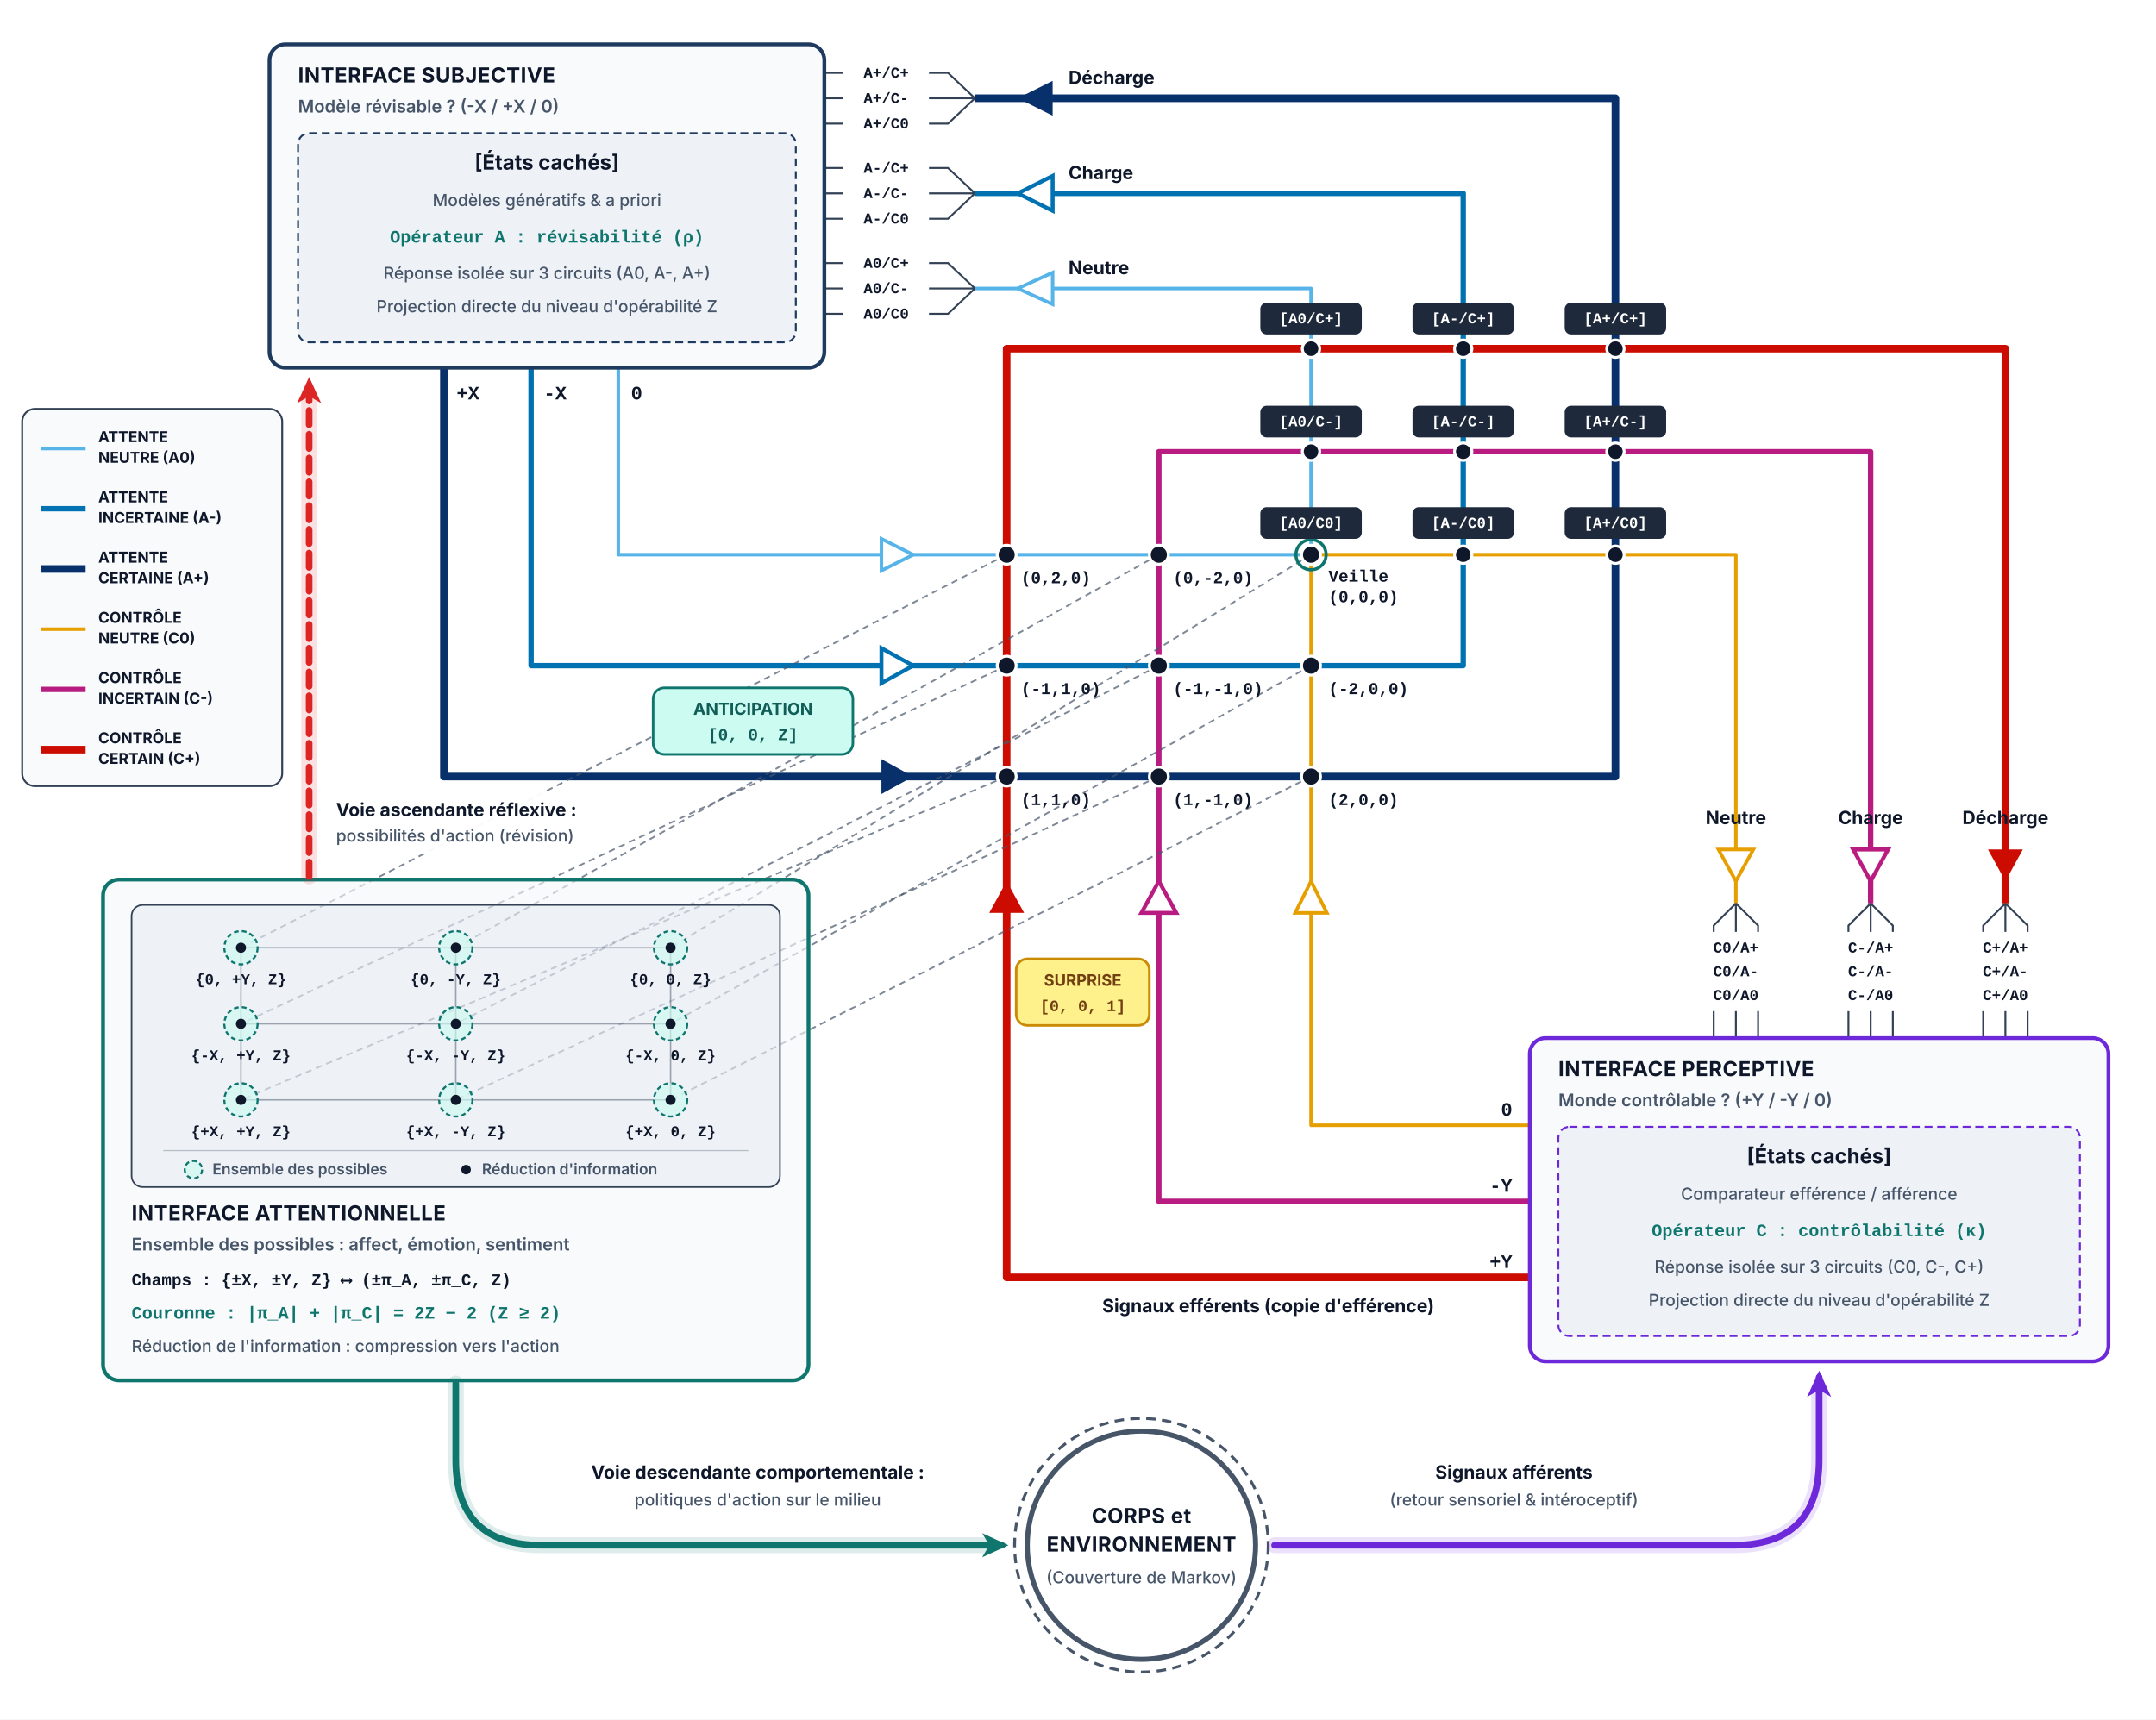
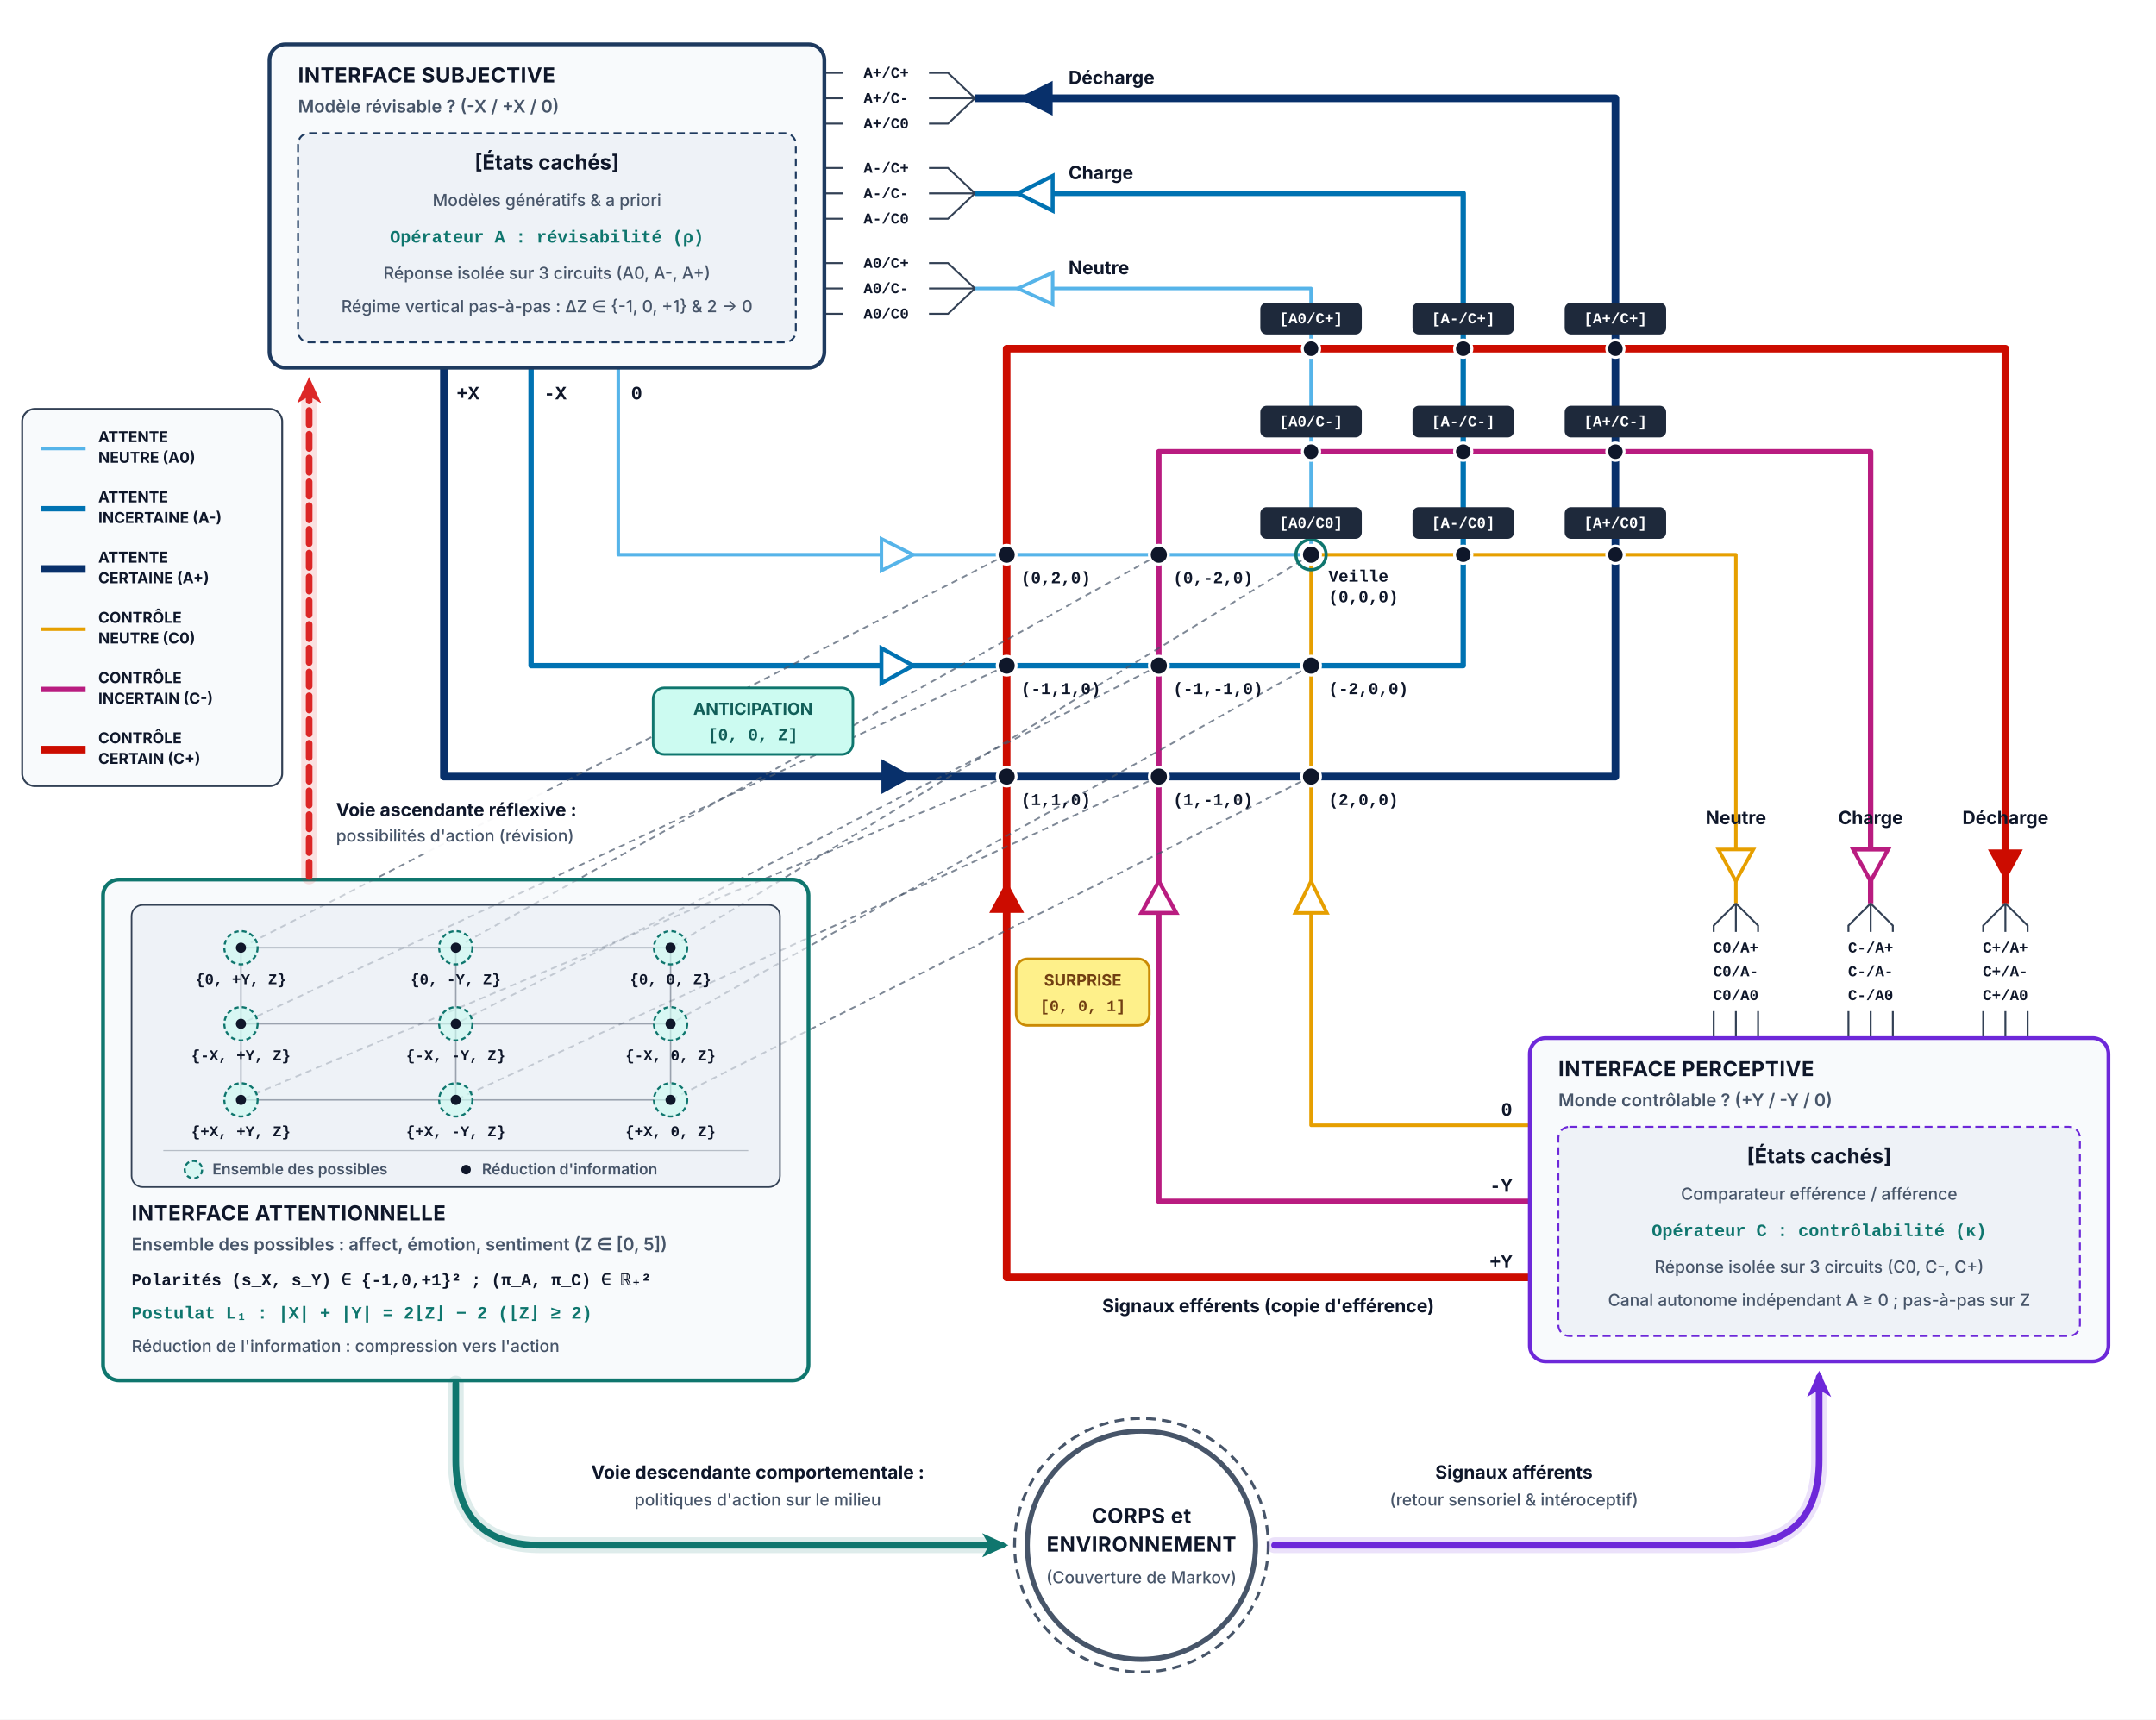
<svg xmlns="http://www.w3.org/2000/svg" id="moteur-svg" viewBox="0 0 1360 1085">
  <defs>
    <marker id="arr-asc" viewBox="0 0 14 14" refX="10" refY="7" markerWidth="4.6" markerHeight="4.6" orient="auto">
      <path d="M 1,1.5 L 13,7 L 1,12.5 L 4.2,7 Z" fill="#dc2626" />
    </marker>
    <marker id="arr-desc" viewBox="0 0 14 14" refX="10" refY="7" markerWidth="4.6" markerHeight="4.6" orient="auto">
      <path d="M 1,1.5 L 13,7 L 1,12.5 L 4.2,7 Z" fill="#0f766e" />
    </marker>
    <marker id="arr-aff" viewBox="0 0 14 14" refX="10" refY="7" markerWidth="4.6" markerHeight="4.6" orient="auto">
      <path d="M 1,1.5 L 13,7 L 1,12.5 L 4.2,7 Z" fill="#6d28d9" />
    </marker>
    <clipPath id="clip-att-box">
      <rect x="65" y="555" width="445" height="316" rx="10" />
    </clipPath>
    <style>
      .t-title     { font-family: "Segoe UI", "Inter", system-ui, -apple-system, Arial, sans-serif; font-weight: 700; font-size: 13px; fill: #0f172a; letter-spacing: 0.3px; }
      .t-sub       { font-family: "Segoe UI", "Inter", system-ui, -apple-system, Arial, sans-serif; font-weight: 600; font-size: 11px; fill: #475569; }
      .t-hidden    { font-family: "Segoe UI", "Inter", system-ui, -apple-system, Arial, sans-serif; font-weight: 700; font-size: 13px; fill: #0f172a; }
      .t-meta      { font-family: "Segoe UI", "Inter", system-ui, -apple-system, Arial, sans-serif; font-weight: 500; font-size: 10.5px; fill: #475569; }
      .t-micro     { font-family: "Segoe UI", "Inter", system-ui, -apple-system, Arial, sans-serif; font-weight: 600; font-size: 9.5px; fill: #475569; }
      .t-accent    { font-family: "Consolas", "JetBrains Mono", "Courier New", monospace; font-weight: 700; font-size: 11px; fill: #0f766e; }
      .t-mono      { font-family: "Consolas", "JetBrains Mono", "Courier New", monospace; font-weight: 600; font-size: 10.5px; fill: #0f172a; }
      .t-coord     { font-family: "Consolas", "JetBrains Mono", "Courier New", monospace; font-weight: 700; font-size: 10.5px; fill: #0f172a; }
      .t-coord-s   { font-family: "Consolas", "JetBrains Mono", "Courier New", monospace; font-weight: 600; font-size: 9.5px; fill: #0f172a; }
      .t-demux     { font-family: "Consolas", "JetBrains Mono", "Courier New", monospace; font-weight: 600; font-size: 9.5px; fill: #0f172a; }
      .t-axis      { font-family: "Consolas", "JetBrains Mono", "Courier New", monospace; font-weight: 700; font-size: 12px; fill: #0f172a; }
      .t-lbl       { font-family: "Segoe UI", "Inter", system-ui, -apple-system, Arial, sans-serif; font-weight: 700; font-size: 11.5px; fill: #0f172a; }
      .t-leg       { font-family: "Segoe UI", "Inter", system-ui, -apple-system, Arial, sans-serif; font-weight: 700; font-size: 9.5px; fill: #0f172a; }
      .t-pill-ac   { font-family: "Consolas", "JetBrains Mono", "Courier New", monospace; font-weight: 700; font-size: 9.5px; fill: #ffffff; }
      .t-ant       { font-family: "Segoe UI", "Inter", system-ui, -apple-system, Arial, sans-serif; font-weight: 700; font-size: 10.5px; fill: #115e59; }
      .t-ant-m     { font-family: "Consolas", "JetBrains Mono", "Courier New", monospace; font-weight: 700; font-size: 10.5px; fill: #115e59; }
      .t-surp      { font-family: "Segoe UI", "Inter", system-ui, -apple-system, Arial, sans-serif; font-weight: 700; font-size: 10px; fill: #713f12; }
      .t-surp-m    { font-family: "Consolas", "JetBrains Mono", "Courier New", monospace; font-weight: 700; font-size: 10px; fill: #713f12; }
      .wire-a0     { fill: none; stroke: #56b4e9; stroke-width: 2.2; stroke-linejoin: round; }
      .wire-am     { fill: none; stroke: #0072b2; stroke-width: 3.4; stroke-linejoin: round; }
      .wire-ap     { fill: none; stroke: #08306b; stroke-width: 4.8; stroke-linejoin: round; }
      .wire-c0     { fill: none; stroke: #e69f00; stroke-width: 2.2; stroke-linejoin: round; }
      .wire-cm     { fill: none; stroke: #b91c80; stroke-width: 3.4; stroke-linejoin: round; }
      .wire-cp     { fill: none; stroke: #cc0c00; stroke-width: 4.8; stroke-linejoin: round; }
      .demux-ln    { fill: none; stroke: #334155; stroke-width: 1.2; }
      .ray-outer   { fill: none; stroke: #475569; stroke-width: 1.1; stroke-dasharray: 4 3; opacity: 0.70; }
      .ray-inner   { fill: none; stroke: #475569; stroke-width: 1.1; stroke-dasharray: 4 3; opacity: 0.26; }
      .dot-node    { fill: #0f172a; stroke: #ffffff; stroke-width: 1.8; }
      .poss-halo   { fill: #ccfbf1; fill-opacity: 0.65; stroke: #0f766e; stroke-width: 1.3; stroke-dasharray: 3 2; }
      .poss-core   { fill: #0f172a; }
      .macro-casing { fill: none; stroke-width: 10; stroke-linecap: round; stroke-linejoin: round; opacity: 0.14; }
      .macro-line   { fill: none; stroke-width: 4.2; stroke-linecap: round; stroke-linejoin: round; }
    </style>
  </defs>
  <rect width="1360" height="1085" fill="#ffffff" />
  <polyline class="wire-ap" points="280,232 280,490 1019,490 1019,62 615,62" />
  <polyline class="wire-am" points="335,232 335,420 923,420 923,122 615,122" />
  <polyline class="wire-a0" points="390,232 390,350 827,350 827,182 615,182" />
  <polyline class="wire-cp" points="965,806 635,806 635,220 1265,220 1265,570" />
  <polyline class="wire-cm" points="965,758 731,758 731,285 1180,285 1180,570" />
  <polyline class="wire-c0" points="965,710 827,710 827,350 1095,350 1095,570" />
  <polygon points="642,62 664,51 664,73" fill="#08306b" />
  <text class="t-lbl" x="674" y="53">Décharge</text>
  <polygon points="642,122 664,111 664,133" fill="#ffffff" stroke="#0072b2" stroke-width="2.5" />
  <text class="t-lbl" x="674" y="113">Charge</text>
  <polygon points="642,182 664,172 664,192" fill="#ffffff" stroke="#56b4e9" stroke-width="2.2" />
  <text class="t-lbl" x="674" y="173">Neutre</text>
  <polygon points="576,350 556,340 556,360" fill="#ffffff" stroke="#56b4e9" stroke-width="2.2" />
  <polygon points="576,420 556,409 556,431" fill="#ffffff" stroke="#0072b2" stroke-width="2.5" />
  <polygon points="576,490 556,479 556,501" fill="#08306b" />
  <polygon points="635,556 624,576 646,576" fill="#cc0c00" />
  <polygon points="731,556 720,576 742,576" fill="#ffffff" stroke="#b91c80" stroke-width="2.5" />
  <polygon points="827,556 817,576 837,576" fill="#ffffff" stroke="#e69f00" stroke-width="2.2" />
  <text class="t-lbl" x="1095" y="520" text-anchor="middle">Neutre</text>
  <polygon points="1095,556 1084,536 1106,536" fill="#ffffff" stroke="#e69f00" stroke-width="2.2" />
  <text class="t-lbl" x="1180" y="520" text-anchor="middle">Charge</text>
  <polygon points="1180,556 1169,536 1191,536" fill="#ffffff" stroke="#b91c80" stroke-width="2.5" />
  <text class="t-lbl" x="1265" y="520" text-anchor="middle">Décharge</text>
  <polygon points="1265,556 1254,536 1276,536" fill="#cc0c00" />
  <path class="demux-ln" d="M615,62 L598,46 L520,46 M615,62 L520,62 M615,62 L598,78 L520,78" />
  <rect x="532" y="39" width="54" height="14" rx="3" fill="#ffffff" />
  <text class="t-demux" x="559" y="49" text-anchor="middle">A+/C+</text>
  <rect x="532" y="55" width="54" height="14" rx="3" fill="#ffffff" />
  <text class="t-demux" x="559" y="65" text-anchor="middle">A+/C-</text>
  <rect x="532" y="71" width="54" height="14" rx="3" fill="#ffffff" />
  <text class="t-demux" x="559" y="81" text-anchor="middle">A+/C0</text>
  <path class="demux-ln" d="M615,122 L598,106 L520,106 M615,122 L520,122 M615,122 L598,138 L520,138" />
  <rect x="532" y="99" width="54" height="14" rx="3" fill="#ffffff" />
  <text class="t-demux" x="559" y="109" text-anchor="middle">A-/C+</text>
  <rect x="532" y="115" width="54" height="14" rx="3" fill="#ffffff" />
  <text class="t-demux" x="559" y="125" text-anchor="middle">A-/C-</text>
  <rect x="532" y="131" width="54" height="14" rx="3" fill="#ffffff" />
  <text class="t-demux" x="559" y="141" text-anchor="middle">A-/C0</text>
  <path class="demux-ln" d="M615,182 L598,166 L520,166 M615,182 L520,182 M615,182 L598,198 L520,198" />
  <rect x="532" y="159" width="54" height="14" rx="3" fill="#ffffff" />
  <text class="t-demux" x="559" y="169" text-anchor="middle">A0/C+</text>
  <rect x="532" y="175" width="54" height="14" rx="3" fill="#ffffff" />
  <text class="t-demux" x="559" y="185" text-anchor="middle">A0/C-</text>
  <rect x="532" y="191" width="54" height="14" rx="3" fill="#ffffff" />
  <text class="t-demux" x="559" y="201" text-anchor="middle">A0/C0</text>
  <path class="demux-ln" d="M1095,570 L1081,584 L1081,655 M1095,570 L1095,655 M1095,570 L1109,584 L1109,655" />
  <rect x="1066" y="588" width="58" height="50" rx="4" fill="#ffffff" />
  <text class="t-demux" x="1095" y="601" text-anchor="middle">C0/A+</text>
  <text class="t-demux" x="1095" y="616" text-anchor="middle">C0/A-</text>
  <text class="t-demux" x="1095" y="631" text-anchor="middle">C0/A0</text>
  <path class="demux-ln" d="M1180,570 L1166,584 L1166,655 M1180,570 L1180,655 M1180,570 L1194,584 L1194,655" />
  <rect x="1151" y="588" width="58" height="50" rx="4" fill="#ffffff" />
  <text class="t-demux" x="1180" y="601" text-anchor="middle">C-/A+</text>
  <text class="t-demux" x="1180" y="616" text-anchor="middle">C-/A-</text>
  <text class="t-demux" x="1180" y="631" text-anchor="middle">C-/A0</text>
  <path class="demux-ln" d="M1265,570 L1251,584 L1251,655 M1265,570 L1265,655 M1265,570 L1279,584 L1279,655" />
  <rect x="1236" y="588" width="58" height="50" rx="4" fill="#ffffff" />
  <text class="t-demux" x="1265" y="601" text-anchor="middle">C+/A+</text>
  <text class="t-demux" x="1265" y="616" text-anchor="middle">C+/A-</text>
  <text class="t-demux" x="1265" y="631" text-anchor="middle">C+/A0</text>
  <text class="t-axis" x="288" y="252">+X</text>
  <text class="t-axis" x="343" y="252">-X</text>
  <text class="t-axis" x="398" y="252">0</text>
  <text class="t-axis" x="954" y="704" text-anchor="end">0</text>
  <text class="t-axis" x="954" y="752" text-anchor="end">-Y</text>
  <text class="t-axis" x="954" y="800" text-anchor="end">+Y</text>
  <text class="t-lbl" x="800" y="828" text-anchor="middle">Signaux efférents (copie d'efférence)</text>
  <g id="rays-outer-layer">
    <line class="ray-outer" x1="635" y1="350" x2="152" y2="598" />
    <line class="ray-outer" x1="731" y1="350" x2="287.5" y2="598" />
    <line class="ray-outer" x1="827" y1="350" x2="423" y2="598" />
    <line class="ray-outer" x1="635" y1="420" x2="152" y2="646" />
    <line class="ray-outer" x1="731" y1="420" x2="287.5" y2="646" />
    <line class="ray-outer" x1="827" y1="420" x2="423" y2="646" />
    <line class="ray-outer" x1="635" y1="490" x2="152" y2="694" />
    <line class="ray-outer" x1="731" y1="490" x2="287.5" y2="694" />
    <line class="ray-outer" x1="827" y1="490" x2="423" y2="694" />
  </g>
  <g>
    <rect x="412" y="434" width="126" height="42" rx="7" fill="#ccfbf1" stroke="#0f766e" stroke-width="1.6" />
    <text class="t-ant" x="475" y="451" text-anchor="middle">ANTICIPATION</text>
    <text class="t-ant-m" x="475" y="467" text-anchor="middle">[0, 0, Z]</text>
    <rect x="641" y="605" width="84" height="42" rx="7" fill="#fef08a" stroke="#ca8a04" stroke-width="1.6" />
    <text class="t-surp" x="683" y="622" text-anchor="middle">SURPRISE</text>
    <text class="t-surp-m" x="683" y="638" text-anchor="middle">[0, 0, 1]</text>
  </g>
  <g>
    <circle class="dot-node" cx="635" cy="350" r="6" />
    <text class="t-coord" x="644" y="368">(0,2,0)</text>
    <circle class="dot-node" cx="731" cy="350" r="6" />
    <text class="t-coord" x="740" y="368">(0,-2,0)</text>
    <circle cx="827" cy="350" r="9.5" fill="none" stroke="#0f766e" stroke-width="2" />
    <circle class="dot-node" cx="827" cy="350" r="6" />
    <text class="t-coord" x="838" y="367">Veille</text>
    <text class="t-coord" x="838" y="380">(0,0,0)</text>
    <circle class="dot-node" cx="635" cy="420" r="6" />
    <text class="t-coord" x="644" y="438">(-1,1,0)</text>
    <circle class="dot-node" cx="731" cy="420" r="6" />
    <text class="t-coord" x="740" y="438">(-1,-1,0)</text>
    <circle class="dot-node" cx="827" cy="420" r="6" />
    <text class="t-coord" x="838" y="438">(-2,0,0)</text>
    <circle class="dot-node" cx="635" cy="490" r="6" />
    <text class="t-coord" x="644" y="508">(1,1,0)</text>
    <circle class="dot-node" cx="731" cy="490" r="6" />
    <text class="t-coord" x="740" y="508">(1,-1,0)</text>
    <circle class="dot-node" cx="827" cy="490" r="6" />
    <text class="t-coord" x="838" y="508">(2,0,0)</text>
  </g>
  <g>
    <circle class="dot-node" cx="827" cy="220" r="5.5" />
    <rect x="795" y="191" width="64" height="20" rx="4" fill="#1e293b" />
    <text class="t-pill-ac" x="827" y="204" text-anchor="middle">[A0/C+]</text>
    <circle class="dot-node" cx="923" cy="220" r="5.5" />
    <rect x="891" y="191" width="64" height="20" rx="4" fill="#1e293b" />
    <text class="t-pill-ac" x="923" y="204" text-anchor="middle">[A-/C+]</text>
    <circle class="dot-node" cx="1019" cy="220" r="5.5" />
    <rect x="987" y="191" width="64" height="20" rx="4" fill="#1e293b" />
    <text class="t-pill-ac" x="1019" y="204" text-anchor="middle">[A+/C+]</text>
    <circle class="dot-node" cx="827" cy="285" r="5.5" />
    <rect x="795" y="256" width="64" height="20" rx="4" fill="#1e293b" />
    <text class="t-pill-ac" x="827" y="269" text-anchor="middle">[A0/C-]</text>
    <circle class="dot-node" cx="923" cy="285" r="5.5" />
    <rect x="891" y="256" width="64" height="20" rx="4" fill="#1e293b" />
    <text class="t-pill-ac" x="923" y="269" text-anchor="middle">[A-/C-]</text>
    <circle class="dot-node" cx="1019" cy="285" r="5.5" />
    <rect x="987" y="256" width="64" height="20" rx="4" fill="#1e293b" />
    <text class="t-pill-ac" x="1019" y="269" text-anchor="middle">[A+/C-]</text>
    <rect x="795" y="320" width="64" height="20" rx="4" fill="#1e293b" />
    <text class="t-pill-ac" x="827" y="333" text-anchor="middle">[A0/C0]</text>
    <circle class="dot-node" cx="923" cy="350" r="5.5" />
    <rect x="891" y="320" width="64" height="20" rx="4" fill="#1e293b" />
    <text class="t-pill-ac" x="923" y="333" text-anchor="middle">[A-/C0]</text>
    <circle class="dot-node" cx="1019" cy="350" r="5.5" />
    <rect x="987" y="320" width="64" height="20" rx="4" fill="#1e293b" />
    <text class="t-pill-ac" x="1019" y="333" text-anchor="middle">[A+/C0]</text>
  </g>
  <g>
    <rect x="170" y="28" width="350" height="204" rx="10" fill="#f8fafc" stroke="#1e3a5f" stroke-width="2.4" />
    <text class="t-title" x="188" y="52">INTERFACE SUBJECTIVE</text>
    <text class="t-sub" x="188" y="71">Modèle révisable ? (-X / +X / 0)</text>
    <rect x="188" y="84" width="314" height="132" rx="7" fill="#eef2f7" stroke="#1e3a5f" stroke-width="1.2" stroke-dasharray="5 3" />
    <text class="t-hidden" x="345" y="107" text-anchor="middle">[États cachés]</text>
    <text class="t-meta" x="345" y="130" text-anchor="middle">Modèles génératifs &amp; a priori</text>
    <text class="t-accent" x="345" y="153" text-anchor="middle">Opérateur A : révisabilité (ρ)</text>
    <text class="t-meta" x="345" y="176" text-anchor="middle">Réponse isolée sur 3 circuits (A0, A-, A+)</text>
-     <text class="t-meta" x="345" y="197" text-anchor="middle">Projection directe du niveau d'opérabilité Z</text>
+     <text class="t-meta" x="345" y="197" text-anchor="middle">Régime vertical pas-à-pas : ΔZ ∈ {-1, 0, +1} &amp; 2 → 0</text>
  </g>
  <g>
    <rect x="965" y="655" width="365" height="204" rx="10" fill="#f8fafc" stroke="#6d28d9" stroke-width="2.4" />
    <text class="t-title" x="983" y="679">INTERFACE PERCEPTIVE</text>
    <text class="t-sub" x="983" y="698">Monde contrôlable ? (+Y / -Y / 0)</text>
    <rect x="983" y="711" width="329" height="132" rx="7" fill="#eef2f7" stroke="#6d28d9" stroke-width="1.2" stroke-dasharray="5 3" />
    <text class="t-hidden" x="1147.5" y="734" text-anchor="middle">[États cachés]</text>
    <text class="t-meta" x="1147.5" y="757" text-anchor="middle">Comparateur efférence / afférence</text>
    <text class="t-accent" x="1147.5" y="780" text-anchor="middle">Opérateur C : contrôlabilité (κ)</text>
    <text class="t-meta" x="1147.5" y="803" text-anchor="middle">Réponse isolée sur 3 circuits (C0, C-, C+)</text>
-     <text class="t-meta" x="1147.5" y="824" text-anchor="middle">Projection directe du niveau d'opérabilité Z</text>
+     <text class="t-meta" x="1147.5" y="824" text-anchor="middle">Canal autonome indépendant A ≥ 0 ; pas-à-pas sur Z</text>
  </g>
  <g>
    <rect x="65" y="555" width="445" height="316" rx="10" fill="#f8fafc" stroke="#0f766e" stroke-width="2.4" />
    <rect x="83" y="571" width="409" height="178" rx="7" fill="#eef2f7" stroke="#334155" stroke-width="1" />
    <g clip-path="url(#clip-att-box)">
      <line class="ray-inner" x1="635" y1="350" x2="152" y2="598" />
      <line class="ray-inner" x1="731" y1="350" x2="287.5" y2="598" />
      <line class="ray-inner" x1="827" y1="350" x2="423" y2="598" />
      <line class="ray-inner" x1="635" y1="420" x2="152" y2="646" />
      <line class="ray-inner" x1="731" y1="420" x2="287.5" y2="646" />
      <line class="ray-inner" x1="827" y1="420" x2="423" y2="646" />
      <line class="ray-inner" x1="635" y1="490" x2="152" y2="694" />
      <line class="ray-inner" x1="731" y1="490" x2="287.5" y2="694" />
      <line class="ray-inner" x1="827" y1="490" x2="423" y2="694" />
    </g>
    <line x1="152" y1="598" x2="423" y2="598" stroke="#334155" stroke-width="0.9" opacity="0.45" />
    <line x1="152" y1="646" x2="423" y2="646" stroke="#334155" stroke-width="0.9" opacity="0.45" />
    <line x1="152" y1="694" x2="423" y2="694" stroke="#334155" stroke-width="0.9" opacity="0.45" />
    <line x1="152" y1="598" x2="152" y2="694" stroke="#334155" stroke-width="0.9" opacity="0.45" />
    <line x1="287.5" y1="598" x2="287.5" y2="694" stroke="#334155" stroke-width="0.9" opacity="0.45" />
    <line x1="423" y1="598" x2="423" y2="694" stroke="#334155" stroke-width="0.9" opacity="0.45" />
    <circle class="poss-halo" cx="152" cy="598" r="10.5" />
    <circle class="poss-core" cx="152" cy="598" r="3.2" />
    <text class="t-coord-s" x="152" y="621" text-anchor="middle">{0, +Y, Z}</text>
    <circle class="poss-halo" cx="287.5" cy="598" r="10.5" />
    <circle class="poss-core" cx="287.5" cy="598" r="3.2" />
    <text class="t-coord-s" x="287.5" y="621" text-anchor="middle">{0, -Y, Z}</text>
    <circle class="poss-halo" cx="423" cy="598" r="10.5" />
    <circle class="poss-core" cx="423" cy="598" r="3.2" />
    <text class="t-coord-s" x="423" y="621" text-anchor="middle">{0, 0, Z}</text>
    <circle class="poss-halo" cx="152" cy="646" r="10.5" />
    <circle class="poss-core" cx="152" cy="646" r="3.2" />
    <text class="t-coord-s" x="152" y="669" text-anchor="middle">{-X, +Y, Z}</text>
    <circle class="poss-halo" cx="287.5" cy="646" r="10.5" />
    <circle class="poss-core" cx="287.5" cy="646" r="3.2" />
    <text class="t-coord-s" x="287.5" y="669" text-anchor="middle">{-X, -Y, Z}</text>
    <circle class="poss-halo" cx="423" cy="646" r="10.5" />
    <circle class="poss-core" cx="423" cy="646" r="3.2" />
    <text class="t-coord-s" x="423" y="669" text-anchor="middle">{-X, 0, Z}</text>
    <circle class="poss-halo" cx="152" cy="694" r="10.5" />
    <circle class="poss-core" cx="152" cy="694" r="3.2" />
    <text class="t-coord-s" x="152" y="717" text-anchor="middle">{+X, +Y, Z}</text>
    <circle class="poss-halo" cx="287.5" cy="694" r="10.5" />
    <circle class="poss-core" cx="287.5" cy="694" r="3.2" />
    <text class="t-coord-s" x="287.5" y="717" text-anchor="middle">{+X, -Y, Z}</text>
    <circle class="poss-halo" cx="423" cy="694" r="10.5" />
    <circle class="poss-core" cx="423" cy="694" r="3.2" />
    <text class="t-coord-s" x="423" y="717" text-anchor="middle">{+X, 0, Z}</text>
    <line x1="103" y1="726" x2="472" y2="726" stroke="#334155" stroke-width="0.7" opacity="0.3" />
    <circle class="poss-halo" cx="122" cy="738" r="5.5" />
    <text class="t-micro" x="134" y="741">Ensemble des possibles</text>
    <circle class="poss-core" cx="294" cy="738" r="3.0" />
    <text class="t-micro" x="304" y="741">Réduction d'information</text>
    <text class="t-title" x="83" y="770">INTERFACE ATTENTIONNELLE</text>
-     <text class="t-sub" x="83" y="789">Ensemble des possibles : affect, émotion, sentiment</text>
-     <text class="t-mono" x="83" y="811">Champs : {±X, ±Y, Z}  ⟷  (±π_A, ±π_C, Z)</text>
-     <text class="t-accent" x="83" y="832">Couronne : |π_A| + |π_C| = 2Z − 2  (Z ≥ 2)</text>
+     <text class="t-sub" x="83" y="789">Ensemble des possibles : affect, émotion, sentiment (Z ∈ [0, 5])</text>
+     <text class="t-mono" x="83" y="811">Polarités (s_X, s_Y) ∈ {-1,0,+1}² ; (π_A, π_C) ∈ ℝ₊²</text>
+     <text class="t-accent" x="83" y="832">Postulat L₁ : |X| + |Y| = 2⌊Z⌋ − 2  (⌊Z⌋ ≥ 2)</text>
    <text class="t-meta" x="83" y="853">Réduction de l'information : compression vers l'action</text>
  </g>
  <path class="macro-casing" d="M 195,553 L 195,252" stroke="#dc2626" />
  <path class="macro-line" d="M 195,553 L 195,242" stroke="#dc2626" stroke-dasharray="9 6" marker-end="url(#arr-asc)" />
  <rect x="204" y="499" width="176" height="40" rx="6" fill="#ffffff" opacity="0.95" />
  <text class="t-lbl" x="212" y="515">Voie ascendante réflexive :</text>
  <text class="t-meta" x="212" y="531">possibilités d'action (révision)</text>
  <g>
    <circle cx="720" cy="975" r="80" fill="none" stroke="#475569" stroke-width="1.8" stroke-dasharray="6 4" />
    <circle cx="720" cy="975" r="72" fill="#ffffff" stroke="#475569" stroke-width="3.2" />
    <text class="t-title" x="720" y="961" text-anchor="middle">CORPS et</text>
    <text class="t-title" x="720" y="979" text-anchor="middle">ENVIRONNEMENT</text>
    <text class="t-meta" x="720" y="999" text-anchor="middle">(Couverture de Markov)</text>
  </g>
  <path class="macro-casing" d="M 287.5,873 L 287.5,921 Q 287.5,975 341.5,975 L 622,975" stroke="#0f766e" />
  <path class="macro-line" d="M 287.5,873 L 287.5,921 Q 287.5,975 341.5,975 L 632,975" stroke="#0f766e" marker-end="url(#arr-desc)" />
  <text class="t-lbl" x="478" y="933" text-anchor="middle">Voie descendante comportementale :</text>
  <text class="t-meta" x="478" y="950" text-anchor="middle">politiques d'action sur le milieu</text>
  <path class="macro-casing" d="M 804,975 L 1093.5,975 Q 1147.5,975 1147.5,921 L 1147.5,879" stroke="#6d28d9" />
  <path class="macro-line" d="M 804,975 L 1093.5,975 Q 1147.5,975 1147.5,921 L 1147.5,869" stroke="#6d28d9" marker-end="url(#arr-aff)" />
  <text class="t-lbl" x="955" y="933" text-anchor="middle">Signaux afférents</text>
  <text class="t-meta" x="955" y="950" text-anchor="middle">(retour sensoriel &amp; intéroceptif)</text>
  <g>
    <rect x="14" y="258" width="164" height="238" rx="8" fill="#f8fafc" stroke="#334155" stroke-width="1.2" />
    <line class="wire-a0" x1="26" y1="283" x2="54" y2="283" />
    <text class="t-leg" x="62" y="279">ATTENTE</text>
    <text class="t-leg" x="62" y="292">NEUTRE (A0)</text>
    <line class="wire-am" x1="26" y1="321" x2="54" y2="321" />
    <text class="t-leg" x="62" y="317">ATTENTE</text>
    <text class="t-leg" x="62" y="330">INCERTAINE (A-)</text>
    <line class="wire-ap" x1="26" y1="359" x2="54" y2="359" />
    <text class="t-leg" x="62" y="355">ATTENTE</text>
    <text class="t-leg" x="62" y="368">CERTAINE (A+)</text>
    <line class="wire-c0" x1="26" y1="397" x2="54" y2="397" />
    <text class="t-leg" x="62" y="393">CONTRÔLE</text>
    <text class="t-leg" x="62" y="406">NEUTRE (C0)</text>
    <line class="wire-cm" x1="26" y1="435" x2="54" y2="435" />
    <text class="t-leg" x="62" y="431">CONTRÔLE</text>
    <text class="t-leg" x="62" y="444">INCERTAIN (C-)</text>
    <line class="wire-cp" x1="26" y1="473" x2="54" y2="473" />
    <text class="t-leg" x="62" y="469">CONTRÔLE</text>
    <text class="t-leg" x="62" y="482">CERTAIN (C+)</text>
  </g>
</svg>
